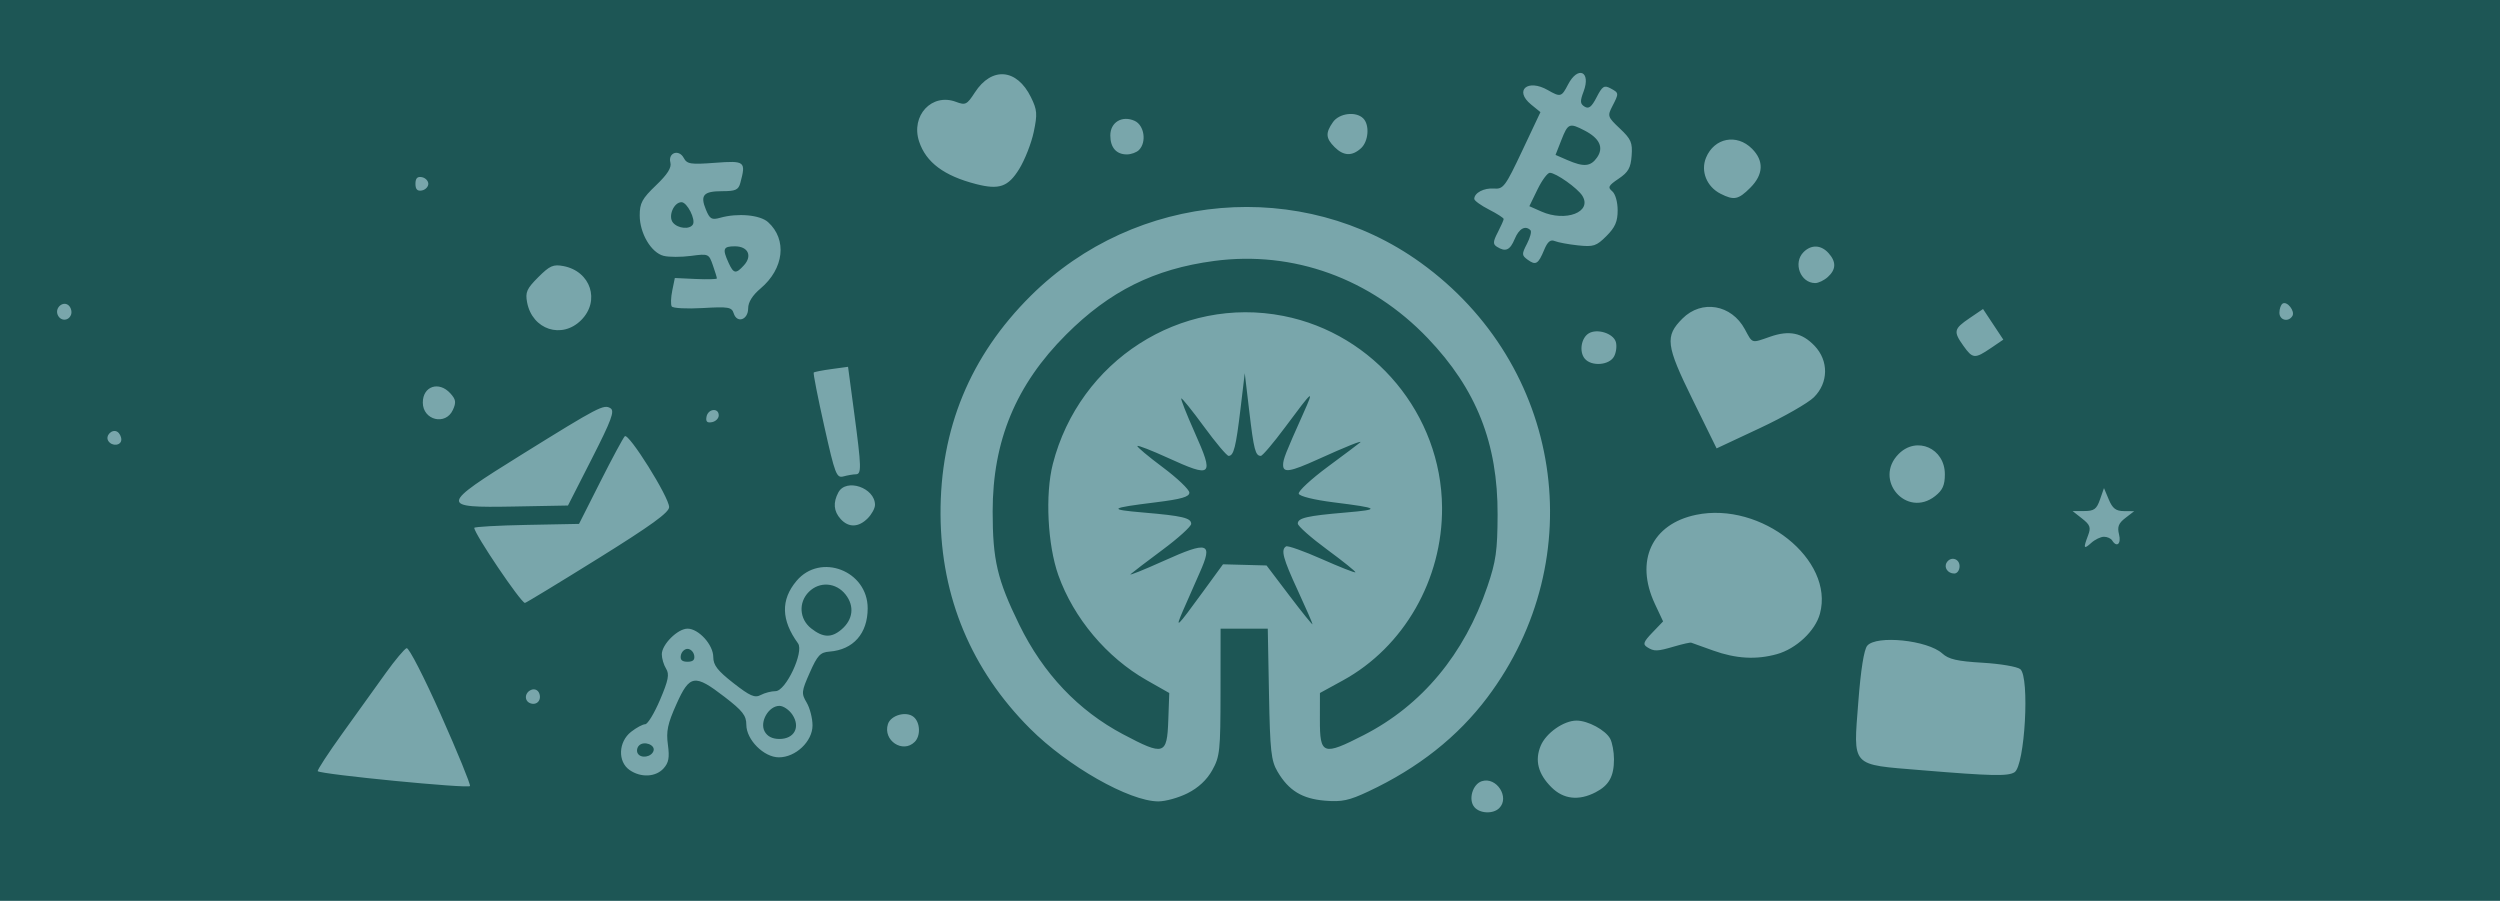
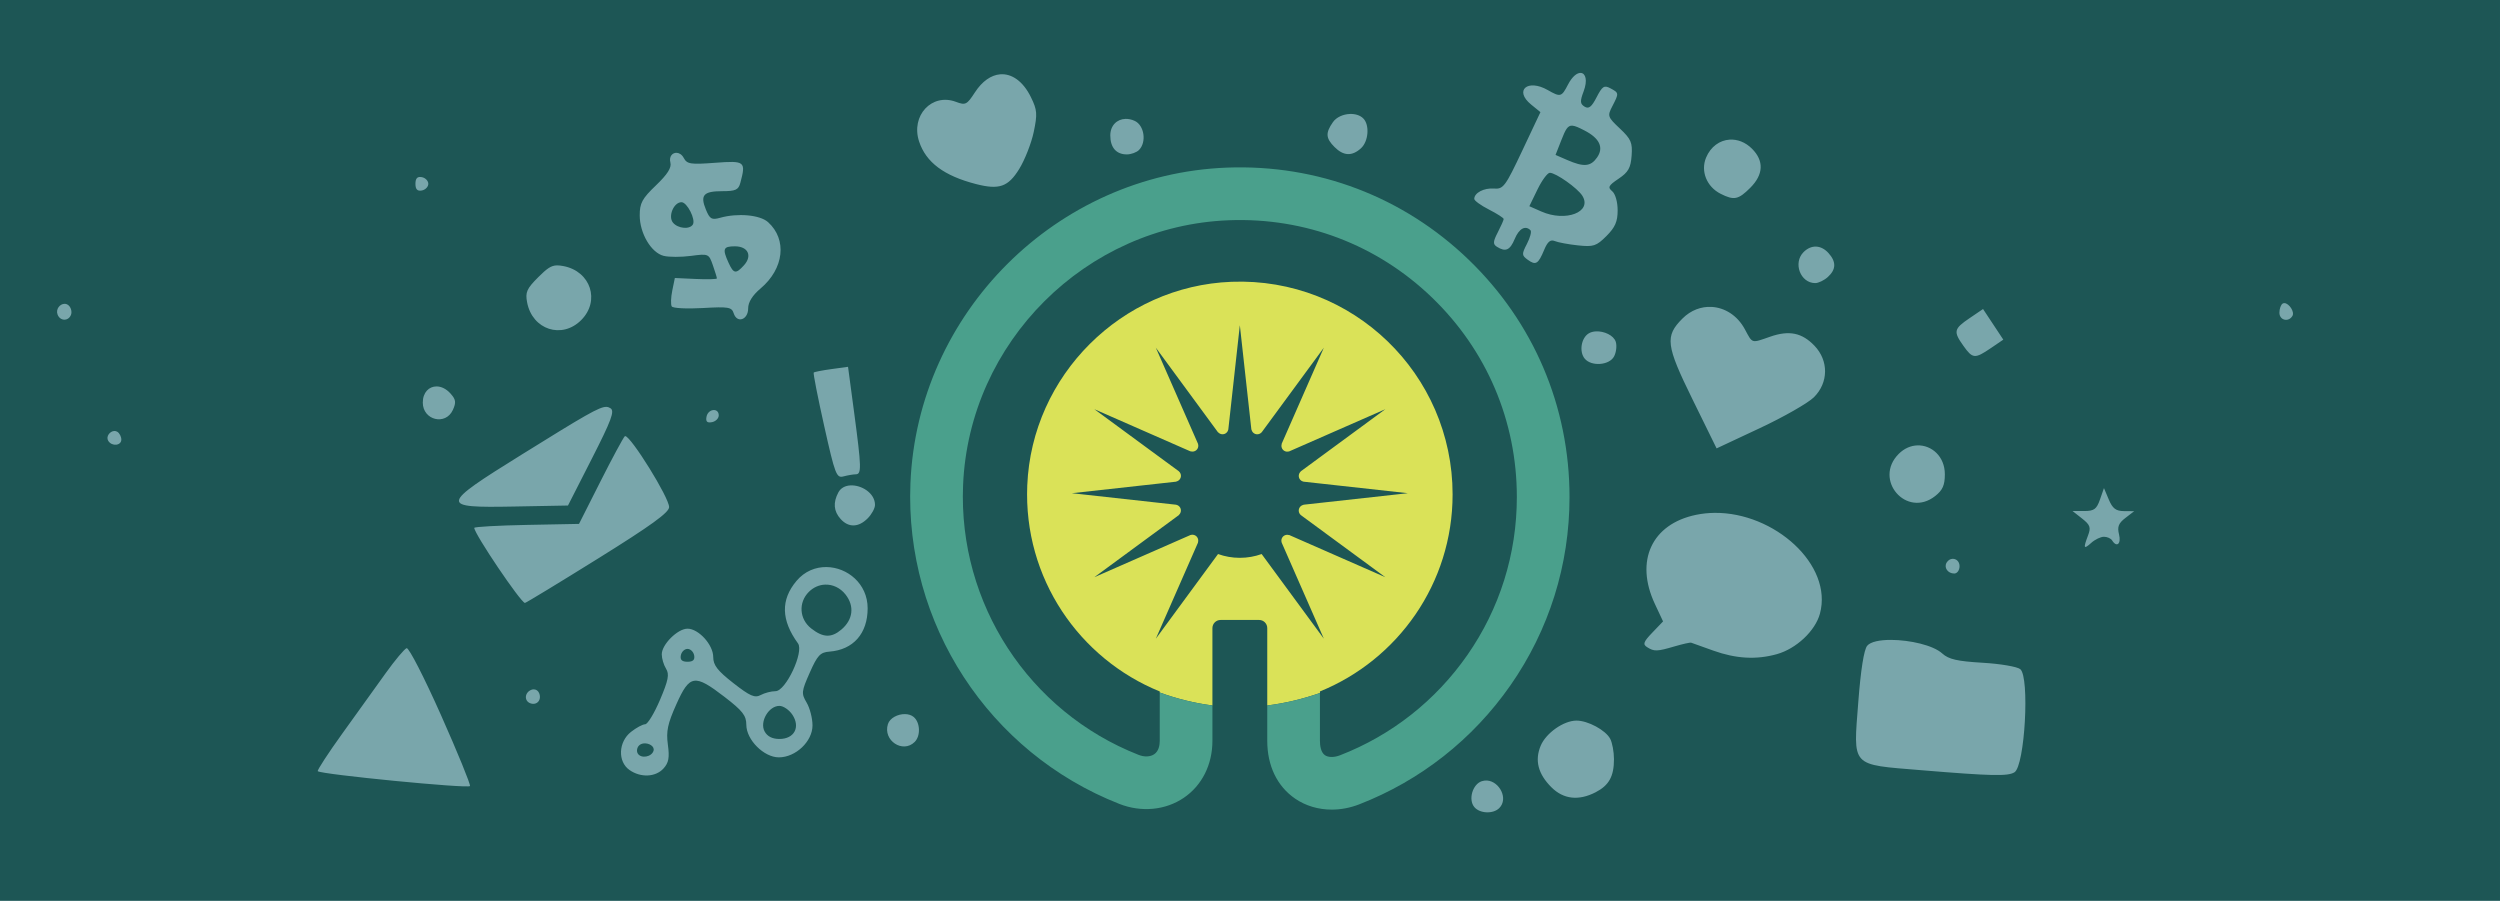
- <svg xmlns="http://www.w3.org/2000/svg" width="333.061" height="120" viewBox="0 0 88.122 31.75" version="1.1" id="svg8">
+ <svg xmlns="http://www.w3.org/2000/svg" width="680" height="245" viewBox="0 0 179.917 64.823" version="1.1" id="svg8">
  <defs id="defs2" />
-   <g id="layer1" transform="translate(-59.36642,-80.29062)">
-     <g id="layer2" transform="translate(13.4693,63.75415)" />
-     <g id="g1031" transform="matrix(0.4897958,0,0,0.4897958,52.76921,49.0641)">
-       <rect style="fill:#79a6ab;fill-opacity:1;stroke-width:0.6;stroke-linecap:square;stroke-dashoffset:0.093" id="rect962" width="179.917" height="64.823" x="13.469" y="63.754" />
-       <circle style="fill:#ffffff;fill-opacity:1;stroke-width:0.632;stroke-linecap:square;stroke-dashoffset:0.093" id="path1006" d="M 111.534,80.543 A 22.033,22.016 0 0 1 123.283,109.356 22.033,22.016 0 0 1 94.465,121.138 22.033,22.016 0 0 1 82.632,92.36 22.033,22.016 0 0 1 111.415,80.493" />
-       <path style="fill:#1d5655;fill-opacity:1;stroke-width:0.265" d="M 13.469,96.166 V 63.754 h 89.958 89.958 V 96.166 128.577 H 103.428 13.469 Z M 121.366,121.91 c 0.771,-0.771 -0.198,-2.272 -1.25,-1.938 -0.669,0.212 -0.994,1.321 -0.546,1.862 0.393,0.474 1.358,0.515 1.796,0.076 z M 98.939,120.838 c 0.777,-0.392 1.381,-0.956 1.771,-1.654 0.549,-0.981 0.592,-1.393 0.596,-5.622 l 0.004,-4.564 h 1.698 1.698 l 0.088,4.696 c 0.077,4.124 0.152,4.806 0.617,5.595 0.8,1.359 1.768,1.951 3.414,2.087 1.212,0.101 1.728,-0.009 3.12,-0.663 3.591,-1.686 6.432,-3.931 8.565,-6.768 7.546,-10.037 5.411,-23.929 -4.809,-31.292 -8.519,-6.138 -20.488,-5.121 -28.047,2.384 -4.37,4.339 -6.533,9.586 -6.498,15.759 0.034,5.936 2.228,11.179 6.441,15.392 2.713,2.713 7.137,5.226 9.225,5.24 0.515,0.003 1.467,-0.262 2.116,-0.589 z m -4.637,-4.234 c -3.237,-1.714 -5.757,-4.373 -7.479,-7.892 -1.584,-3.237 -1.916,-4.648 -1.916,-8.152 0,-5.085 1.676,-9.118 5.29,-12.729 3.132,-3.129 6.336,-4.724 10.648,-5.297 5.696,-0.758 11.264,1.256 15.378,5.562 3.5,3.664 5.042,7.562 5.023,12.7 -0.01,2.596 -0.117,3.354 -0.731,5.159 -1.658,4.881 -4.72,8.562 -8.906,10.704 -2.93,1.5 -3.156,1.421 -3.152,-1.105 l 0.003,-1.927 1.651,-0.904 c 4.393,-2.406 7.179,-7.269 7.138,-12.457 -0.053,-6.672 -4.874,-12.488 -11.418,-13.775 -7.404,-1.457 -14.688,3.221 -16.594,10.655 -0.56,2.183 -0.378,5.826 0.398,8.005 1.102,3.091 3.483,5.922 6.351,7.551 l 1.631,0.926 -0.071,1.984 c -0.089,2.482 -0.304,2.548 -3.244,0.991 z m 4.315,-8.929 c 0.283,-0.655 0.817,-1.869 1.186,-2.697 0.979,-2.193 0.631,-2.307 -2.598,-0.853 -1.447,0.652 -2.514,1.079 -2.371,0.949 0.143,-0.13 1.182,-0.922 2.31,-1.76 1.128,-0.838 2.051,-1.676 2.051,-1.861 0,-0.425 -0.633,-0.575 -3.44,-0.814 -2.583,-0.221 -2.464,-0.319 0.886,-0.734 1.843,-0.228 2.422,-0.395 2.422,-0.697 0,-0.218 -0.864,-1.041 -1.919,-1.829 -1.056,-0.788 -1.875,-1.476 -1.821,-1.531 0.054,-0.054 1.022,0.322 2.151,0.837 3.26,1.485 3.386,1.368 1.964,-1.828 -0.574,-1.289 -1.005,-2.383 -0.958,-2.43 0.047,-0.047 0.781,0.864 1.63,2.024 0.849,1.161 1.649,2.111 1.778,2.111 0.368,0 0.527,-0.632 0.856,-3.388 l 0.306,-2.565 0.324,2.741 c 0.328,2.775 0.441,3.212 0.832,3.212 0.119,0 0.903,-0.923 1.741,-2.051 2.057,-2.766 2.13,-2.822 1.311,-0.992 -1.288,2.878 -1.448,3.286 -1.448,3.696 0,0.588 0.498,0.506 2.53,-0.415 2.007,-0.91 3.214,-1.393 3.02,-1.208 -0.07,0.067 -1.117,0.853 -2.328,1.748 -1.21,0.895 -2.154,1.771 -2.096,1.946 0.061,0.185 1.109,0.444 2.506,0.619 3.328,0.416 3.443,0.514 0.865,0.734 -2.78,0.237 -3.44,0.39 -3.44,0.796 0,0.175 0.951,1.017 2.113,1.871 1.162,0.855 2.076,1.591 2.031,1.636 -0.045,0.045 -1.137,-0.386 -2.428,-0.958 -1.291,-0.572 -2.443,-0.98 -2.56,-0.908 -0.39,0.241 -0.224,0.862 0.845,3.176 0.582,1.26 1.058,2.352 1.058,2.426 0,0.074 -0.744,-0.847 -1.654,-2.047 l -1.654,-2.182 -1.567,-0.042 -1.567,-0.042 -1.449,1.986 c -1.912,2.621 -2.024,2.726 -1.419,1.324 z m 29.687,13.094 c 0.961,-0.497 1.318,-1.141 1.318,-2.379 0,-0.528 -0.123,-1.19 -0.272,-1.47 -0.334,-0.624 -1.605,-1.309 -2.426,-1.307 -0.925,0.002 -2.198,0.898 -2.578,1.815 -0.436,1.053 -0.185,2.024 0.772,2.981 0.868,0.868 1.966,0.992 3.187,0.36 z m -83.103,-5.564 c -1.199,-2.696 -2.309,-4.858 -2.467,-4.806 -0.157,0.052 -0.835,0.86 -1.505,1.794 -0.67,0.934 -2.069,2.881 -3.108,4.327 -1.039,1.445 -1.842,2.676 -1.784,2.734 0.232,0.232 10.872,1.27 10.955,1.069 0.049,-0.119 -0.892,-2.422 -2.092,-5.118 z m 16.022,3.851 c 0.371,-0.41 0.439,-0.782 0.312,-1.71 -0.132,-0.966 -0.019,-1.505 0.614,-2.915 0.957,-2.132 1.306,-2.185 3.464,-0.524 1.301,1.001 1.567,1.342 1.567,2.005 0,1.079 1.264,2.345 2.341,2.345 1.213,0 2.422,-1.147 2.422,-2.298 0,-0.51 -0.189,-1.247 -0.419,-1.638 -0.394,-0.666 -0.38,-0.8 0.223,-2.162 0.55,-1.243 0.753,-1.461 1.412,-1.511 1.72,-0.131 2.754,-1.301 2.754,-3.119 0,-2.704 -3.402,-4.012 -5.121,-1.97 -1.145,1.361 -1.11,2.82 0.107,4.495 0.447,0.614 -0.88,3.44 -1.615,3.44 -0.302,0 -0.782,0.124 -1.066,0.276 -0.428,0.229 -0.766,0.082 -1.967,-0.856 -1.144,-0.894 -1.45,-1.29 -1.45,-1.876 0,-0.881 -1.053,-2.042 -1.852,-2.042 -0.71,0 -1.852,1.137 -1.852,1.844 0,0.3 0.139,0.767 0.308,1.038 0.25,0.4 0.168,0.823 -0.437,2.245 -0.41,0.964 -0.889,1.752 -1.066,1.752 -0.177,0 -0.635,0.247 -1.019,0.548 -0.913,0.718 -0.97,2.141 -0.109,2.744 0.808,0.566 1.881,0.516 2.45,-0.112 z m -1.853,-1.072 c -0.103,-0.166 -0.062,-0.427 0.09,-0.579 0.356,-0.356 1.185,-0.045 1.04,0.389 -0.147,0.442 -0.896,0.568 -1.13,0.19 z m 9.124,-1.597 c -0.37,-0.691 0.296,-1.834 1.068,-1.834 0.284,0 0.707,0.29 0.939,0.644 0.584,0.892 0.128,1.738 -0.939,1.738 -0.513,0 -0.874,-0.185 -1.068,-0.547 z m -6.026,-5.472 c 0.049,-0.255 0.265,-0.463 0.479,-0.463 0.214,0 0.43,0.208 0.479,0.463 0.063,0.325 -0.08,0.463 -0.479,0.463 -0.399,0 -0.541,-0.138 -0.479,-0.463 z m 9.378,-1.937 c -0.853,-0.671 -0.929,-1.865 -0.168,-2.627 0.769,-0.769 1.956,-0.685 2.642,0.187 0.659,0.838 0.543,1.811 -0.301,2.525 -0.719,0.608 -1.321,0.585 -2.173,-0.085 z m 86.6,10.353 c 0.747,-0.473 1.105,-6.849 0.417,-7.42 -0.216,-0.179 -1.436,-0.387 -2.712,-0.462 -1.823,-0.107 -2.444,-0.249 -2.9,-0.665 -1.055,-0.961 -4.753,-1.341 -5.406,-0.556 -0.232,0.279 -0.462,1.732 -0.637,4.01 -0.365,4.773 -0.597,4.519 4.523,4.943 5.061,0.42 6.246,0.446 6.715,0.15 z m -79.148,-2.185 c 0.439,-0.439 0.398,-1.403 -0.076,-1.796 -0.53,-0.44 -1.648,-0.128 -1.853,0.517 -0.373,1.175 1.073,2.135 1.928,1.279 z M 52.276,113.65 c -0.091,-0.238 -0.329,-0.345 -0.564,-0.254 -0.49,0.188 -0.538,0.801 -0.076,0.97 0.468,0.171 0.827,-0.231 0.64,-0.716 z m 89.061,-2.816 c 1.404,-0.39 2.774,-1.676 3.108,-2.919 1.046,-3.883 -4.224,-8.084 -8.918,-7.11 -3.187,0.662 -4.413,3.311 -2.963,6.406 l 0.592,1.263 -0.77,0.803 c -0.643,0.671 -0.705,0.844 -0.377,1.051 0.508,0.321 0.71,0.315 1.98,-0.058 0.582,-0.171 1.118,-0.29 1.191,-0.265 0.073,0.025 0.787,0.281 1.587,0.569 1.635,0.587 3.093,0.67 4.571,0.259 z m -84.838,-6.878 c 3.822,-2.379 5.125,-3.321 5.125,-3.707 0,-0.711 -2.918,-5.373 -3.191,-5.099 -0.121,0.122 -0.912,1.59 -1.757,3.264 l -1.537,3.043 -3.769,0.073 c -2.073,0.04 -3.769,0.136 -3.769,0.213 0,0.426 3.359,5.402 3.647,5.402 0.069,0 2.432,-1.435 5.251,-3.19 z m 97.994,0.544 c 0,-0.548 -0.638,-0.73 -0.926,-0.265 -0.221,0.358 0.077,0.794 0.545,0.794 0.21,0 0.381,-0.238 0.381,-0.529 z m 10.39,-2.117 c 0.235,0 0.5,0.119 0.59,0.265 0.332,0.538 0.667,0.246 0.496,-0.433 -0.137,-0.547 -0.038,-0.803 0.458,-1.185 l 0.633,-0.487 -0.74,-0.006 c -0.576,-0.005 -0.818,-0.189 -1.088,-0.831 l -0.347,-0.826 -0.288,0.826 c -0.241,0.691 -0.425,0.826 -1.131,0.826 h -0.843 l 0.686,0.54 c 0.582,0.458 0.648,0.642 0.433,1.208 -0.36,0.946 -0.32,1.04 0.23,0.542 0.266,-0.241 0.676,-0.438 0.91,-0.438 z M 75.911,101.06 c 0.291,-0.291 0.529,-0.728 0.529,-0.971 0,-1.235 -2.077,-1.943 -2.637,-0.898 -0.392,0.733 -0.339,1.359 0.164,1.915 0.571,0.63 1.284,0.614 1.943,-0.045 z M 56.066,96.755 c 1.41,-2.768 1.652,-3.422 1.34,-3.619 -0.482,-0.303 -0.831,-0.122 -6.396,3.335 -5.905,3.668 -5.931,3.836 -0.566,3.736 l 3.901,-0.073 z m 96.671,2.698 c 0.538,-0.423 0.697,-0.782 0.697,-1.568 0,-1.87 -2.022,-2.764 -3.319,-1.467 -1.857,1.857 0.562,4.656 2.622,3.036 z m -77.686,-1.565 c 0.43,-0.005 0.418,-0.467 -0.11,-4.429 l -0.441,-3.307 -1.192,0.163 c -0.655,0.09 -1.231,0.202 -1.278,0.25 -0.048,0.048 0.292,1.782 0.756,3.853 0.782,3.497 0.882,3.756 1.389,3.62 0.3,-0.081 0.695,-0.148 0.877,-0.15 z m 68.96,-5.546 c 1.054,-1.045 1.072,-2.63 0.042,-3.705 -0.9,-0.939 -1.823,-1.129 -3.187,-0.653 -1.376,0.48 -1.261,0.513 -1.826,-0.535 -0.96,-1.783 -3.107,-2.152 -4.488,-0.772 -1.275,1.275 -1.196,1.917 0.718,5.812 l 1.737,3.535 3.12,-1.462 c 1.716,-0.804 3.464,-1.803 3.884,-2.219 z m -121.811,3.045 c 0,-0.21 -0.129,-0.461 -0.288,-0.559 -0.374,-0.231 -0.884,0.279 -0.653,0.653 0.259,0.42 0.94,0.352 0.94,-0.094 z m 42.995,-1.739 c 0,-0.567 -0.769,-0.485 -0.88,0.094 -0.068,0.354 0.04,0.461 0.393,0.393 0.268,-0.052 0.487,-0.271 0.487,-0.487 z M 46.061,93.256 c 0.249,-0.546 0.218,-0.752 -0.179,-1.191 -0.822,-0.908 -1.985,-0.521 -1.985,0.66 0,1.271 1.643,1.674 2.164,0.53 z m 83.566,-3.848 c 0.159,-0.297 0.214,-0.773 0.124,-1.058 -0.195,-0.616 -1.36,-0.972 -1.956,-0.598 -0.539,0.337 -0.689,1.317 -0.278,1.812 0.479,0.578 1.768,0.482 2.11,-0.157 z m 27.115,-0.601 0.899,-0.611 -0.73,-1.102 -0.73,-1.102 -0.977,0.664 c -1.131,0.769 -1.171,0.953 -0.43,1.993 0.66,0.927 0.816,0.94 1.967,0.158 z M 55.294,86.793 c 1.386,-1.386 0.69,-3.513 -1.272,-3.889 -0.737,-0.141 -0.987,-0.032 -1.818,0.8 -0.831,0.831 -0.941,1.081 -0.8,1.818 0.377,1.962 2.504,2.657 3.889,1.272 z M 18.58,86.408 c 0.077,-0.201 0.009,-0.495 -0.151,-0.655 -0.382,-0.382 -1.016,0.118 -0.815,0.642 0.185,0.481 0.782,0.489 0.965,0.013 z m 48.732,-0.459 c 0,-0.449 0.305,-0.939 0.896,-1.438 1.685,-1.423 1.921,-3.518 0.537,-4.77 -0.579,-0.524 -2.184,-0.67 -3.453,-0.313 -0.603,0.169 -0.74,0.092 -1.018,-0.579 -0.434,-1.048 -0.182,-1.336 1.17,-1.336 0.963,0 1.169,-0.094 1.304,-0.595 0.415,-1.549 0.338,-1.611 -1.819,-1.448 -1.764,0.133 -2.016,0.094 -2.253,-0.349 -0.35,-0.654 -1.147,-0.377 -0.961,0.334 0.095,0.365 -0.207,0.843 -1.037,1.638 -0.997,0.955 -1.172,1.278 -1.171,2.16 10e-4,1.297 0.825,2.689 1.725,2.915 0.376,0.094 1.26,0.095 1.965,0.002 1.257,-0.167 1.286,-0.154 1.573,0.669 0.161,0.461 0.292,0.889 0.292,0.951 0,0.062 -0.681,0.08 -1.514,0.042 l -1.514,-0.07 -0.185,0.904 c -0.102,0.497 -0.119,1.011 -0.038,1.141 0.081,0.13 1.081,0.183 2.224,0.117 1.864,-0.108 2.094,-0.069 2.236,0.38 0.236,0.743 1.04,0.47 1.04,-0.353 z m -1.413,-3.29 c -0.455,-0.999 -0.386,-1.178 0.458,-1.178 0.945,0 1.272,0.68 0.655,1.361 -0.586,0.647 -0.747,0.621 -1.114,-0.183 z M 61.902,79.778 c -0.373,-0.45 0.053,-1.472 0.614,-1.472 0.403,0 1.036,1.249 0.815,1.607 -0.23,0.372 -1.074,0.292 -1.429,-0.135 z m 116.542,6.718 c 0.211,-0.342 -0.376,-1.095 -0.699,-0.896 -0.129,0.08 -0.235,0.376 -0.235,0.659 0,0.542 0.644,0.706 0.933,0.237 z m -33.432,-2.808 c 0.6,-0.543 0.615,-1.095 0.046,-1.724 -0.537,-0.594 -1.24,-0.621 -1.792,-0.068 -0.776,0.776 -0.229,2.23 0.839,2.23 0.233,0 0.641,-0.197 0.907,-0.438 z m -20.415,-1.951 c 0.245,-0.59 0.453,-0.764 0.762,-0.635 0.234,0.098 0.985,0.238 1.67,0.311 1.121,0.12 1.325,0.053 2.051,-0.673 0.626,-0.626 0.806,-1.039 0.806,-1.852 0,-0.603 -0.167,-1.185 -0.393,-1.372 -0.337,-0.279 -0.27,-0.408 0.463,-0.901 0.696,-0.468 0.871,-0.776 0.936,-1.656 0.07,-0.943 -0.039,-1.193 -0.844,-1.953 -0.886,-0.836 -0.908,-0.902 -0.543,-1.609 0.485,-0.937 0.483,-0.955 -0.139,-1.288 -0.448,-0.24 -0.586,-0.151 -0.993,0.642 -0.36,0.701 -0.566,0.863 -0.865,0.678 -0.327,-0.202 -0.339,-0.384 -0.074,-1.087 0.548,-1.453 -0.407,-1.881 -1.12,-0.502 -0.465,0.899 -0.541,0.92 -1.455,0.397 -1.457,-0.833 -2.447,0.025 -1.201,1.04 l 0.672,0.547 -1.311,2.778 c -1.221,2.587 -1.361,2.774 -2.035,2.721 -0.719,-0.056 -1.417,0.311 -1.417,0.745 0,0.125 0.476,0.47 1.058,0.767 0.582,0.297 1.058,0.603 1.058,0.68 0,0.077 -0.19,0.507 -0.422,0.956 -0.349,0.674 -0.36,0.855 -0.066,1.041 0.623,0.395 0.944,0.254 1.282,-0.56 0.31,-0.749 0.764,-1 1.136,-0.628 0.091,0.091 -0.022,0.529 -0.252,0.973 -0.387,0.748 -0.383,0.832 0.05,1.149 0.581,0.425 0.762,0.317 1.186,-0.708 z m -0.204,-2.762 -0.862,-0.381 0.584,-1.202 c 0.321,-0.661 0.721,-1.202 0.889,-1.202 0.435,0 2,1.105 2.341,1.654 0.728,1.17 -1.198,1.908 -2.953,1.132 z m 1.868,-3.704 -0.846,-0.368 0.423,-1.077 c 0.472,-1.203 0.575,-1.244 1.671,-0.677 1.085,0.561 1.392,1.228 0.893,1.941 -0.46,0.656 -0.953,0.698 -2.141,0.181 z m 13.169,1.996 c 0.954,-0.954 0.998,-1.937 0.124,-2.811 -1.098,-1.098 -2.716,-0.783 -3.307,0.644 -0.403,0.974 0.047,2.093 1.046,2.598 0.968,0.49 1.279,0.427 2.137,-0.431 z M 44.293,76.983 c 0,-0.214 -0.208,-0.43 -0.463,-0.479 -0.325,-0.063 -0.463,0.08 -0.463,0.479 0,0.399 0.138,0.541 0.463,0.479 0.255,-0.049 0.463,-0.265 0.463,-0.479 z m 42.524,-1.065 c 0.406,-0.659 0.877,-1.858 1.046,-2.664 0.272,-1.298 0.249,-1.586 -0.2,-2.503 -1.011,-2.064 -2.821,-2.218 -4.037,-0.342 -0.572,0.882 -0.675,0.933 -1.356,0.676 -1.738,-0.656 -3.271,0.99 -2.656,2.853 0.496,1.502 1.792,2.471 4.102,3.064 1.661,0.427 2.309,0.2 3.101,-1.084 z m 8.62,-1.369 c 0.564,-0.564 0.384,-1.78 -0.31,-2.097 -0.901,-0.41 -1.753,0.099 -1.753,1.048 0,0.873 0.43,1.367 1.191,1.367 0.306,0 0.699,-0.143 0.873,-0.318 z m 15.973,-0.12 c 0.549,-0.497 0.641,-1.681 0.166,-2.155 -0.526,-0.526 -1.727,-0.377 -2.181,0.271 -0.544,0.777 -0.52,1.156 0.117,1.793 0.644,0.644 1.254,0.673 1.897,0.091 z" id="path931" />
+   <g id="layer1" transform="translate(-13.4693,-63.75415)">
+     <rect style="fill:#79a6ab;fill-opacity:1;stroke-width:0.6;stroke-linecap:square;stroke-dashoffset:0.093" id="rect962" width="179.917" height="64.823" x="13.469" y="63.754" />
+     <path id="path931" style="fill:#1d5655;fill-opacity:1;stroke-width:1" d="M 0 0 L 0 122.5 L 0 245 L 340 245 L 680 245 L 680 122.5 L 680 0 L 340 0 L 0 0 z M 430.01 19.834 C 431.266 19.946 431.898 21.809 430.732 24.898 C 429.73 27.555 429.776 28.244 431.012 29.008 C 432.142 29.706 432.922 29.096 434.281 26.445 C 435.819 23.449 436.339 23.111 438.033 24.018 C 440.384 25.276 440.391 25.342 438.559 28.885 C 437.177 31.556 437.263 31.807 440.611 34.965 C 443.655 37.836 444.063 38.784 443.801 42.348 C 443.556 45.674 442.898 46.839 440.266 48.607 C 437.494 50.469 437.243 50.956 438.516 52.012 C 439.371 52.721 440 54.922 440 57.199 C 440 60.273 439.321 61.832 436.953 64.199 C 434.21 66.942 433.439 67.196 429.203 66.744 C 426.616 66.468 423.776 65.939 422.893 65.568 C 421.726 65.08 420.936 65.737 420.012 67.969 C 418.408 71.842 417.724 72.249 415.529 70.645 C 413.894 69.449 413.88 69.131 415.342 66.305 C 416.209 64.627 416.638 62.972 416.293 62.627 C 414.887 61.221 413.173 62.169 412 65 C 410.725 68.079 409.511 68.609 407.156 67.117 C 406.045 66.413 406.089 65.729 407.406 63.182 C 408.283 61.486 409 59.861 409 59.57 C 409 59.279 407.2 58.122 405 57 C 402.8 55.878 401 54.573 401 54.102 C 401 52.459 403.637 51.072 406.355 51.285 C 408.904 51.485 409.434 50.777 414.047 41 L 419 30.5 L 416.463 28.432 C 411.753 24.595 415.495 21.353 421 24.5 C 424.457 26.476 424.743 26.398 426.5 23 C 427.679 20.72 429.033 19.747 430.01 19.834 z M 272.041 20.213 C 275.164 19.952 278.268 22.057 280.418 26.445 C 282.116 29.911 282.203 31 281.174 35.904 C 280.534 38.953 278.756 43.483 277.221 45.973 C 274.228 50.826 271.779 51.683 265.5 50.07 C 256.771 47.828 251.87 44.168 249.996 38.49 C 247.672 31.449 253.465 25.227 260.035 27.707 C 262.61 28.679 262.998 28.484 265.16 25.15 C 267.171 22.049 269.612 20.416 272.041 20.213 z M 367.176 30.998 C 368.572 30.947 369.931 31.329 370.801 32.199 C 372.594 33.992 372.249 38.466 370.172 40.346 C 367.742 42.545 365.433 42.433 363 40 C 360.593 37.593 360.499 36.16 362.557 33.223 C 363.521 31.845 365.38 31.064 367.176 30.998 z M 306.154 32.336 C 306.935 32.318 307.776 32.487 308.627 32.875 C 311.253 34.072 311.934 38.668 309.801 40.801 C 309.141 41.461 307.655 42 306.5 42 C 303.626 42 302 40.134 302 36.836 C 302 34.147 303.812 32.391 306.154 32.336 z M 427.672 34.18 C 426.39 34.102 425.821 35.229 424.705 38.07 L 423.105 42.141 L 426.303 43.531 C 430.794 45.484 432.659 45.327 434.396 42.846 C 436.282 40.154 435.12 37.63 431.02 35.51 C 429.466 34.706 428.441 34.226 427.672 34.18 z M 470.461 37.98 C 472.539 37.847 474.73 38.64 476.545 40.455 C 479.847 43.758 479.683 47.469 476.076 51.076 C 472.833 54.32 471.66 54.556 468 52.705 C 464.225 50.796 462.522 46.567 464.047 42.887 C 465.303 39.855 467.789 38.152 470.461 37.98 z M 184.064 41.566 C 184.75 41.603 185.483 42.034 185.979 42.961 C 186.875 44.636 187.827 44.784 194.494 44.279 C 202.646 43.663 202.938 43.895 201.369 49.75 C 200.862 51.644 200.083 52 196.443 52 C 191.333 52 190.38 53.089 192.021 57.051 C 193.072 59.587 193.587 59.881 195.867 59.24 C 200.662 57.893 206.727 58.443 208.916 60.424 C 214.146 65.157 213.255 73.075 206.887 78.453 C 204.655 80.338 203.5 82.191 203.5 83.889 L 203.5 83.891 C 203.5 87.003 200.462 88.034 199.57 85.225 C 199.032 83.528 198.164 83.381 191.119 83.789 C 186.801 84.039 183.019 83.84 182.715 83.348 C 182.41 82.855 182.475 80.913 182.859 79.033 L 183.559 75.617 L 189.279 75.881 C 192.426 76.026 195 75.955 195 75.723 C 195 75.49 194.502 73.874 193.895 72.131 C 192.81 69.02 192.701 68.971 187.949 69.602 C 185.286 69.953 181.943 69.952 180.521 69.596 C 177.121 68.742 174.008 63.479 174.004 58.578 C 174.001 55.243 174.661 54.023 178.428 50.414 C 181.565 47.408 182.708 45.602 182.348 44.223 C 181.909 42.543 182.921 41.506 184.064 41.566 z M 421.551 47 C 420.917 47 419.406 49.045 418.191 51.545 L 415.982 56.09 L 419.242 57.529 C 425.875 60.462 433.151 57.671 430.4 53.25 C 429.111 51.177 423.196 47 421.551 47 z M 114.322 48.139 C 114.454 48.144 114.597 48.16 114.75 48.189 C 115.712 48.375 116.5 49.19 116.5 50 C 116.5 50.81 115.712 51.625 114.75 51.811 C 113.522 52.047 113 51.506 113 50 C 113 48.682 113.4 48.104 114.322 48.139 z M 185.375 55 C 183.254 55 181.641 58.864 183.053 60.564 C 184.394 62.18 187.584 62.481 188.453 61.074 C 189.29 59.719 186.899 55 185.375 55 z M 199.893 67 C 196.703 67 196.44 67.677 198.16 71.453 C 199.544 74.491 200.155 74.591 202.369 72.145 C 204.7 69.569 203.464 67 199.893 67 z M 493.98 67.076 C 495.159 67.121 496.33 67.706 497.346 68.828 C 499.497 71.205 499.441 73.292 497.172 75.346 C 496.166 76.256 494.622 77 493.742 77 C 489.706 77 487.639 71.505 490.572 68.572 C 491.616 67.528 492.802 67.031 493.98 67.076 z M 151.463 72.184 C 151.992 72.171 152.575 72.245 153.271 72.379 C 160.686 73.802 163.313 81.84 158.076 87.076 C 152.84 92.313 144.802 89.686 143.379 82.271 C 142.844 79.485 143.258 78.542 146.4 75.4 C 148.757 73.044 149.875 72.222 151.463 72.184 z M 621.383 82.447 C 622.613 82.506 624.226 84.827 623.527 85.957 C 622.433 87.728 620 87.108 620 85.059 C 620 83.991 620.399 82.872 620.887 82.57 C 621.039 82.476 621.207 82.439 621.383 82.447 z M 17.549 82.639 C 17.964 82.633 18.386 82.786 18.746 83.146 C 19.35 83.75 19.605 84.863 19.314 85.621 C 18.623 87.422 16.364 87.392 15.666 85.572 C 15.096 84.087 16.302 82.655 17.549 82.639 z M 465.529 83.479 C 469.095 83.662 472.556 85.762 474.598 89.553 C 476.732 93.517 476.299 93.389 481.5 91.576 C 486.652 89.78 490.142 90.497 493.543 94.047 C 497.436 98.11 497.37 104.102 493.387 108.051 C 491.799 109.625 485.193 113.398 478.707 116.438 L 466.914 121.965 L 460.352 108.604 C 453.118 93.879 452.818 91.456 457.637 86.637 C 459.92 84.354 462.756 83.336 465.529 83.479 z M 539.387 84.053 L 542.145 88.217 L 544.9 92.383 L 541.504 94.691 C 537.153 97.648 536.564 97.6 534.068 94.096 C 531.268 90.164 531.418 89.467 535.693 86.562 L 539.387 84.053 z M 434.098 90.135 C 436.321 90.026 438.934 91.219 439.488 92.965 C 439.83 94.043 439.619 95.842 439.02 96.963 C 437.728 99.377 432.857 99.738 431.045 97.555 C 429.491 95.682 430.06 91.981 432.096 90.705 C 432.659 90.352 433.357 90.171 434.098 90.135 z M 230.666 99.773 L 232.334 112.273 C 234.331 127.25 234.374 128.995 232.75 129.014 C 232.063 129.021 230.571 129.277 229.436 129.582 C 227.519 130.097 227.143 129.116 224.188 115.9 C 222.436 108.07 221.15 101.516 221.33 101.336 C 221.51 101.156 223.685 100.73 226.162 100.391 L 230.666 99.773 z M 118.764 105.107 C 119.992 105.118 121.339 105.717 122.504 107.004 C 124.002 108.66 124.119 109.442 123.18 111.504 C 121.21 115.826 115 114.305 115 109.5 C 115 106.709 116.717 105.09 118.764 105.107 z M 164.953 110.67 C 165.393 110.686 165.717 110.838 166.059 111.053 C 167.239 111.795 166.324 114.268 160.996 124.729 L 154.492 137.5 L 139.746 137.777 C 119.47 138.158 119.565 137.522 141.885 123.658 C 158.976 113.042 163.049 110.598 164.953 110.67 z M 194.283 111.533 C 194.944 111.58 195.5 112.049 195.5 112.986 C 195.5 113.804 194.671 114.631 193.658 114.826 C 192.322 115.084 191.916 114.676 192.174 113.34 C 192.411 112.109 193.433 111.473 194.283 111.533 z M 31.086 117.229 C 31.365 117.217 31.647 117.282 31.912 117.445 C 32.51 117.815 33 118.766 33 119.559 C 33 121.242 30.426 121.498 29.445 119.912 C 28.736 118.765 29.876 117.278 31.086 117.229 z M 170.066 118.621 C 171.651 118.713 182 135.33 182 137.934 C 182 139.392 177.074 142.955 162.629 151.945 C 151.975 158.576 143.046 164 142.785 164 C 141.697 164 129 145.193 129 143.582 C 129 143.292 135.41 142.93 143.244 142.777 L 157.49 142.5 L 163.299 131 C 166.494 124.675 169.484 119.124 169.941 118.664 C 169.974 118.632 170.015 118.618 170.066 118.621 z M 521.537 121.145 C 525.388 121.024 529 124.14 529 129 C 529 131.973 528.398 133.329 526.365 134.928 C 518.578 141.054 509.438 130.473 516.455 123.455 C 517.987 121.923 519.787 121.199 521.537 121.145 z M 231.283 132.031 C 234.289 131.852 238 134.119 238 137.328 C 238 138.247 237.1 139.9 236 141 C 233.509 143.491 230.811 143.555 228.654 141.172 C 226.754 139.072 226.552 136.705 228.035 133.934 C 228.696 132.7 229.917 132.113 231.283 132.031 z M 572.279 132.76 L 573.592 135.879 C 574.612 138.306 575.525 139.003 577.701 139.021 L 580.5 139.045 L 578.107 140.885 C 576.232 142.327 575.858 143.294 576.377 145.361 C 577.021 147.929 575.756 149.033 574.5 147 C 574.16 146.45 573.156 146 572.27 146 C 571.383 146 569.834 146.744 568.828 147.654 C 566.75 149.535 566.6 149.181 567.959 145.605 C 568.772 143.466 568.523 142.771 566.324 141.041 L 563.73 139 L 566.918 139 C 569.587 139 570.28 138.492 571.191 135.879 L 572.279 132.76 z M 466.342 139.5 C 482.582 139.321 498.607 153.608 495.025 166.908 C 493.761 171.605 488.584 176.466 483.277 177.939 C 477.692 179.491 472.179 179.179 466 176.961 C 462.975 175.875 460.275 174.907 460 174.811 C 459.725 174.714 457.7 175.166 455.5 175.812 C 450.7 177.224 449.938 177.246 448.018 176.031 C 446.779 175.248 447.014 174.594 449.443 172.059 L 452.352 169.023 L 450.117 164.25 C 444.639 152.554 449.271 142.538 461.316 140.037 C 462.98 139.692 464.662 139.519 466.342 139.5 z M 531.086 151.998 C 532.058 151.952 533 152.706 533 154 C 533 155.1 532.351 156 531.559 156 C 529.792 156 528.663 154.354 529.5 153 C 529.908 152.34 530.503 152.025 531.086 151.998 z M 224.818 154.238 C 230.462 154.313 236 158.748 236 165.453 C 236 172.323 232.096 176.748 225.594 177.242 C 223.105 177.431 222.336 178.252 220.258 182.951 C 217.98 188.102 217.927 188.607 219.414 191.125 C 220.286 192.601 221 195.386 221 197.314 C 221 201.663 216.429 206 211.846 206 C 207.776 206 203 201.213 203 197.135 C 203 194.63 201.993 193.342 197.076 189.559 C 188.918 183.281 187.598 183.48 183.982 191.539 C 181.591 196.868 181.162 198.906 181.662 202.557 C 182.143 206.063 181.888 207.467 180.484 209.018 C 178.334 211.394 174.275 211.581 171.223 209.443 C 167.97 207.165 168.184 201.787 171.635 199.072 C 173.084 197.932 174.816 197 175.484 197 C 176.153 197 177.966 194.021 179.514 190.379 C 181.798 185.003 182.109 183.404 181.164 181.891 C 180.524 180.865 180 179.101 180 177.969 C 180 175.297 184.316 171 187 171 C 190.022 171 194 175.385 194 178.717 C 194 180.933 195.157 182.431 199.482 185.809 C 204.023 189.355 205.299 189.91 206.916 189.045 C 207.99 188.47 209.804 188 210.947 188 C 213.725 188 218.738 177.322 217.051 175 C 212.449 168.669 212.317 163.153 216.645 158.01 C 218.877 155.356 221.862 154.199 224.818 154.238 z M 224.43 159.016 C 222.844 159.074 221.271 159.729 220 161 C 217.122 163.878 217.411 168.392 220.635 170.928 C 223.854 173.46 226.129 173.549 228.846 171.25 C 232.035 168.551 232.475 164.873 229.984 161.707 C 228.526 159.853 226.468 158.941 224.43 159.016 z M 514.369 174.053 C 519.416 174.068 525.81 175.481 528.303 177.752 C 530.03 179.325 532.376 179.864 539.266 180.268 C 544.087 180.55 548.699 181.336 549.516 182.014 C 552.117 184.173 550.764 208.272 547.941 210.059 C 546.169 211.18 541.69 211.079 522.562 209.492 C 503.209 207.887 504.087 208.846 505.467 190.809 C 506.126 182.199 506.998 176.706 507.873 175.652 C 508.798 174.539 511.341 174.044 514.369 174.053 z M 110.605 176.299 C 111.201 176.1 115.397 184.274 119.93 194.463 C 124.463 204.651 128.02 213.355 127.836 213.805 C 127.523 214.566 87.309 210.643 86.432 209.766 C 86.212 209.546 89.246 204.895 93.174 199.432 C 97.102 193.969 102.387 186.611 104.92 183.08 C 107.453 179.549 110.01 176.497 110.605 176.299 z M 187 176.5 C 186.19 176.5 185.375 177.288 185.189 178.25 C 184.953 179.478 185.494 180 187 180 C 188.506 180 189.047 179.478 188.811 178.25 C 188.625 177.288 187.81 176.5 187 176.5 z M 145.199 187.504 C 145.844 187.515 146.411 187.91 146.67 188.584 C 147.375 190.42 146.017 191.939 144.25 191.291 C 142.506 190.651 142.687 188.333 144.537 187.623 C 144.76 187.538 144.984 187.5 145.199 187.504 z M 212 192 C 209.083 192 206.567 196.322 207.965 198.934 C 208.697 200.301 210.062 201 212 201 C 216.03 201 217.758 197.805 215.549 194.434 C 214.672 193.095 213.075 192 212 192 z M 246.158 194.236 C 247.045 194.249 247.888 194.492 248.514 195.012 C 250.304 196.498 250.459 200.143 248.801 201.801 C 245.568 205.033 240.102 201.407 241.512 196.965 C 242.044 195.289 244.207 194.208 246.158 194.236 z M 428.799 196.004 C 431.905 195.999 436.708 198.587 437.971 200.945 C 438.537 202.003 439 204.503 439 206.5 C 439 211.176 437.65 213.613 434.02 215.49 C 429.403 217.877 425.254 217.409 421.975 214.129 C 418.359 210.514 417.408 206.843 419.057 202.863 C 420.492 199.397 425.303 196.011 428.799 196.004 z M 175.078 202.213 C 174.604 202.266 174.156 202.443 173.82 202.779 C 173.245 203.354 173.092 204.34 173.48 204.969 C 174.364 206.398 177.193 205.922 177.75 204.25 C 178.16 203.018 176.501 202.053 175.078 202.213 z M 404.539 212.309 C 407.866 212.588 410.35 217.251 407.801 219.801 C 406.143 221.459 402.496 221.304 401.01 219.514 C 399.315 217.472 400.545 213.279 403.074 212.477 C 403.572 212.319 404.064 212.269 404.539 212.309 z " transform="matrix(0.2645833,0,0,0.2645833,13.4693,63.75415)" />
+   </g>
+   <g id="layer2" style="display:inline">
+     <g id="g1102" transform="matrix(0.729,0,0,0.729,10.83835,-36.58469)">
+       <g id="g68" transform="matrix(0.2822222,0,0,-0.2822222,109.6821,104.88)">
+         <path d="m 0,0 c -2.383,-0.854 -4.95,-1.323 -7.628,-1.323 -2.677,0 -5.245,0.469 -7.628,1.323 l -21.756,-29.61 14.768,33.653 c -0.013,0.012 -0.026,0.026 -0.04,0.038 0.296,0.9 -0.067,1.914 -0.92,2.407 -0.523,0.301 -1.12,0.339 -1.652,0.166 -0.004,0.005 -0.009,0.01 -0.013,0.015 L -58.522,-8.1 -28.913,13.656 c -0.005,0.017 -0.009,0.034 -0.015,0.051 0.711,0.631 0.907,1.695 0.412,2.551 -0.302,0.523 -0.801,0.855 -1.348,0.971 -0.002,0.006 -0.003,0.012 -0.004,0.019 l -36.528,4.036 36.528,4.037 c 0.002,0.018 0.008,0.035 0.011,0.053 0.929,0.193 1.627,1.015 1.627,2.001 0,0.606 -0.269,1.145 -0.688,1.519 0.002,0.006 0.003,0.013 0.005,0.019 L -58.522,50.668 -24.869,35.9 c 0.012,0.014 0.025,0.026 0.037,0.04 0.9,-0.296 1.915,0.067 2.407,0.92 0.302,0.523 0.34,1.12 0.167,1.652 0.005,0.004 0.01,0.009 0.014,0.013 l -14.768,33.654 21.756,-29.61 c 0.016,0.006 0.034,0.01 0.051,0.016 0.631,-0.712 1.695,-0.907 2.551,-0.413 0.522,0.302 0.854,0.801 0.97,1.349 0.007,10e-4 0.013,0.003 0.02,0.004 l 4.036,36.527 4.037,-36.527 c 0.018,-0.003 0.035,-0.008 0.053,-0.012 0.193,-0.928 1.015,-1.626 2.001,-1.626 0.606,0 1.144,0.269 1.519,0.687 C -0.012,42.572 -0.006,42.571 0,42.569 L 21.756,72.179 6.988,38.525 C 7.002,38.513 7.014,38.5 7.028,38.488 6.732,37.588 7.095,36.574 7.948,36.081 8.47,35.78 9.068,35.742 9.6,35.914 9.604,35.909 9.609,35.905 9.613,35.9 L 43.266,50.668 13.657,28.913 c 0.006,-0.017 0.01,-0.035 0.016,-0.051 -0.712,-0.631 -0.907,-1.696 -0.413,-2.551 0.302,-0.523 0.801,-0.855 1.348,-0.971 0.002,-0.006 0.004,-0.012 0.005,-0.019 L 51.14,21.284 14.613,17.248 c -0.004,-0.018 -0.009,-0.036 -0.012,-0.054 -0.928,-0.193 -1.627,-1.015 -1.627,-2.001 0,-0.606 0.269,-1.144 0.688,-1.519 -0.002,-0.006 -0.003,-0.012 -0.005,-0.018 L 43.266,-8.1 9.613,6.669 C 9.601,6.655 9.588,6.642 9.576,6.628 8.676,6.924 7.661,6.561 7.169,5.708 6.867,5.186 6.83,4.588 7.002,4.057 6.997,4.052 6.993,4.048 6.988,4.043 L 21.756,-29.61 Z m 20.39,-48.61 v 0.548 c 27.21,11.065 46.404,37.744 46.404,68.93 0,42.069 -34.906,75.985 -77.335,74.366 -38.479,-1.468 -69.867,-32.761 -71.445,-71.236 -1.333,-32.521 18.223,-60.627 46.341,-72.061 v -0.374 c 6.005,-2.193 12.204,-3.73 18.426,-4.525 V -25.9 c 0,1.567 1.275,2.841 2.842,2.841 h 13.498 c 1.567,0 2.842,-1.274 2.842,-2.842 V -52.97 c 6.157,0.771 12.36,2.253 18.427,4.36" style="fill:#dae258;fill-opacity:1;fill-rule:nonzero;stroke:none" id="path70" />
+       </g>
+       <g id="g72" transform="matrix(0.2822222,0,0,-0.2822222,130.0974,75.80195)">
+         <path d="m 0,0 c -22.788,21.935 -52.787,33.343 -84.47,32.141 -59.635,-2.281 -108.273,-50.77 -110.718,-110.394 -2.014,-49.143 27.354,-94.225 73.079,-112.182 7.711,-3.027 16.15,-2.221 22.575,2.16 6.341,4.322 9.978,11.583 9.978,19.922 v 12.359 c -6.223,0.795 -12.422,2.332 -18.427,4.525 v -16.884 c 0,-1.543 -0.335,-3.61 -1.929,-4.696 -1.387,-0.945 -3.428,-1.033 -5.461,-0.235 -38.421,15.088 -63.097,52.975 -61.403,94.276 2.053,50.09 42.907,90.824 93.008,92.736 26.635,1.017 51.843,-8.574 70.989,-27.004 19.158,-18.44 29.709,-43.235 29.709,-69.818 0,-19.917 -5.998,-39.046 -17.344,-55.316 -11.096,-15.912 -26.481,-28.018 -44.493,-35.01 -2.068,-0.803 -4.098,-0.792 -5.296,0.027 -1.518,1.04 -1.745,3.597 -1.745,5.029 v 16.721 c -6.067,-2.107 -12.27,-3.589 -18.426,-4.359 v -12.362 c 0,-8.739 3.467,-15.924 9.763,-20.234 3.705,-2.536 8.159,-3.829 12.795,-3.829 3.168,0 6.422,0.604 9.577,1.829 21.437,8.322 39.742,22.723 52.939,41.648 13.514,19.377 20.656,42.15 20.656,65.856 C 35.356,-51.456 22.8,-21.946 0,0" style="fill:#4aa08c;fill-opacity:1;fill-rule:nonzero;stroke:none" id="path74" />
+       </g>
    </g>
  </g>
</svg>
